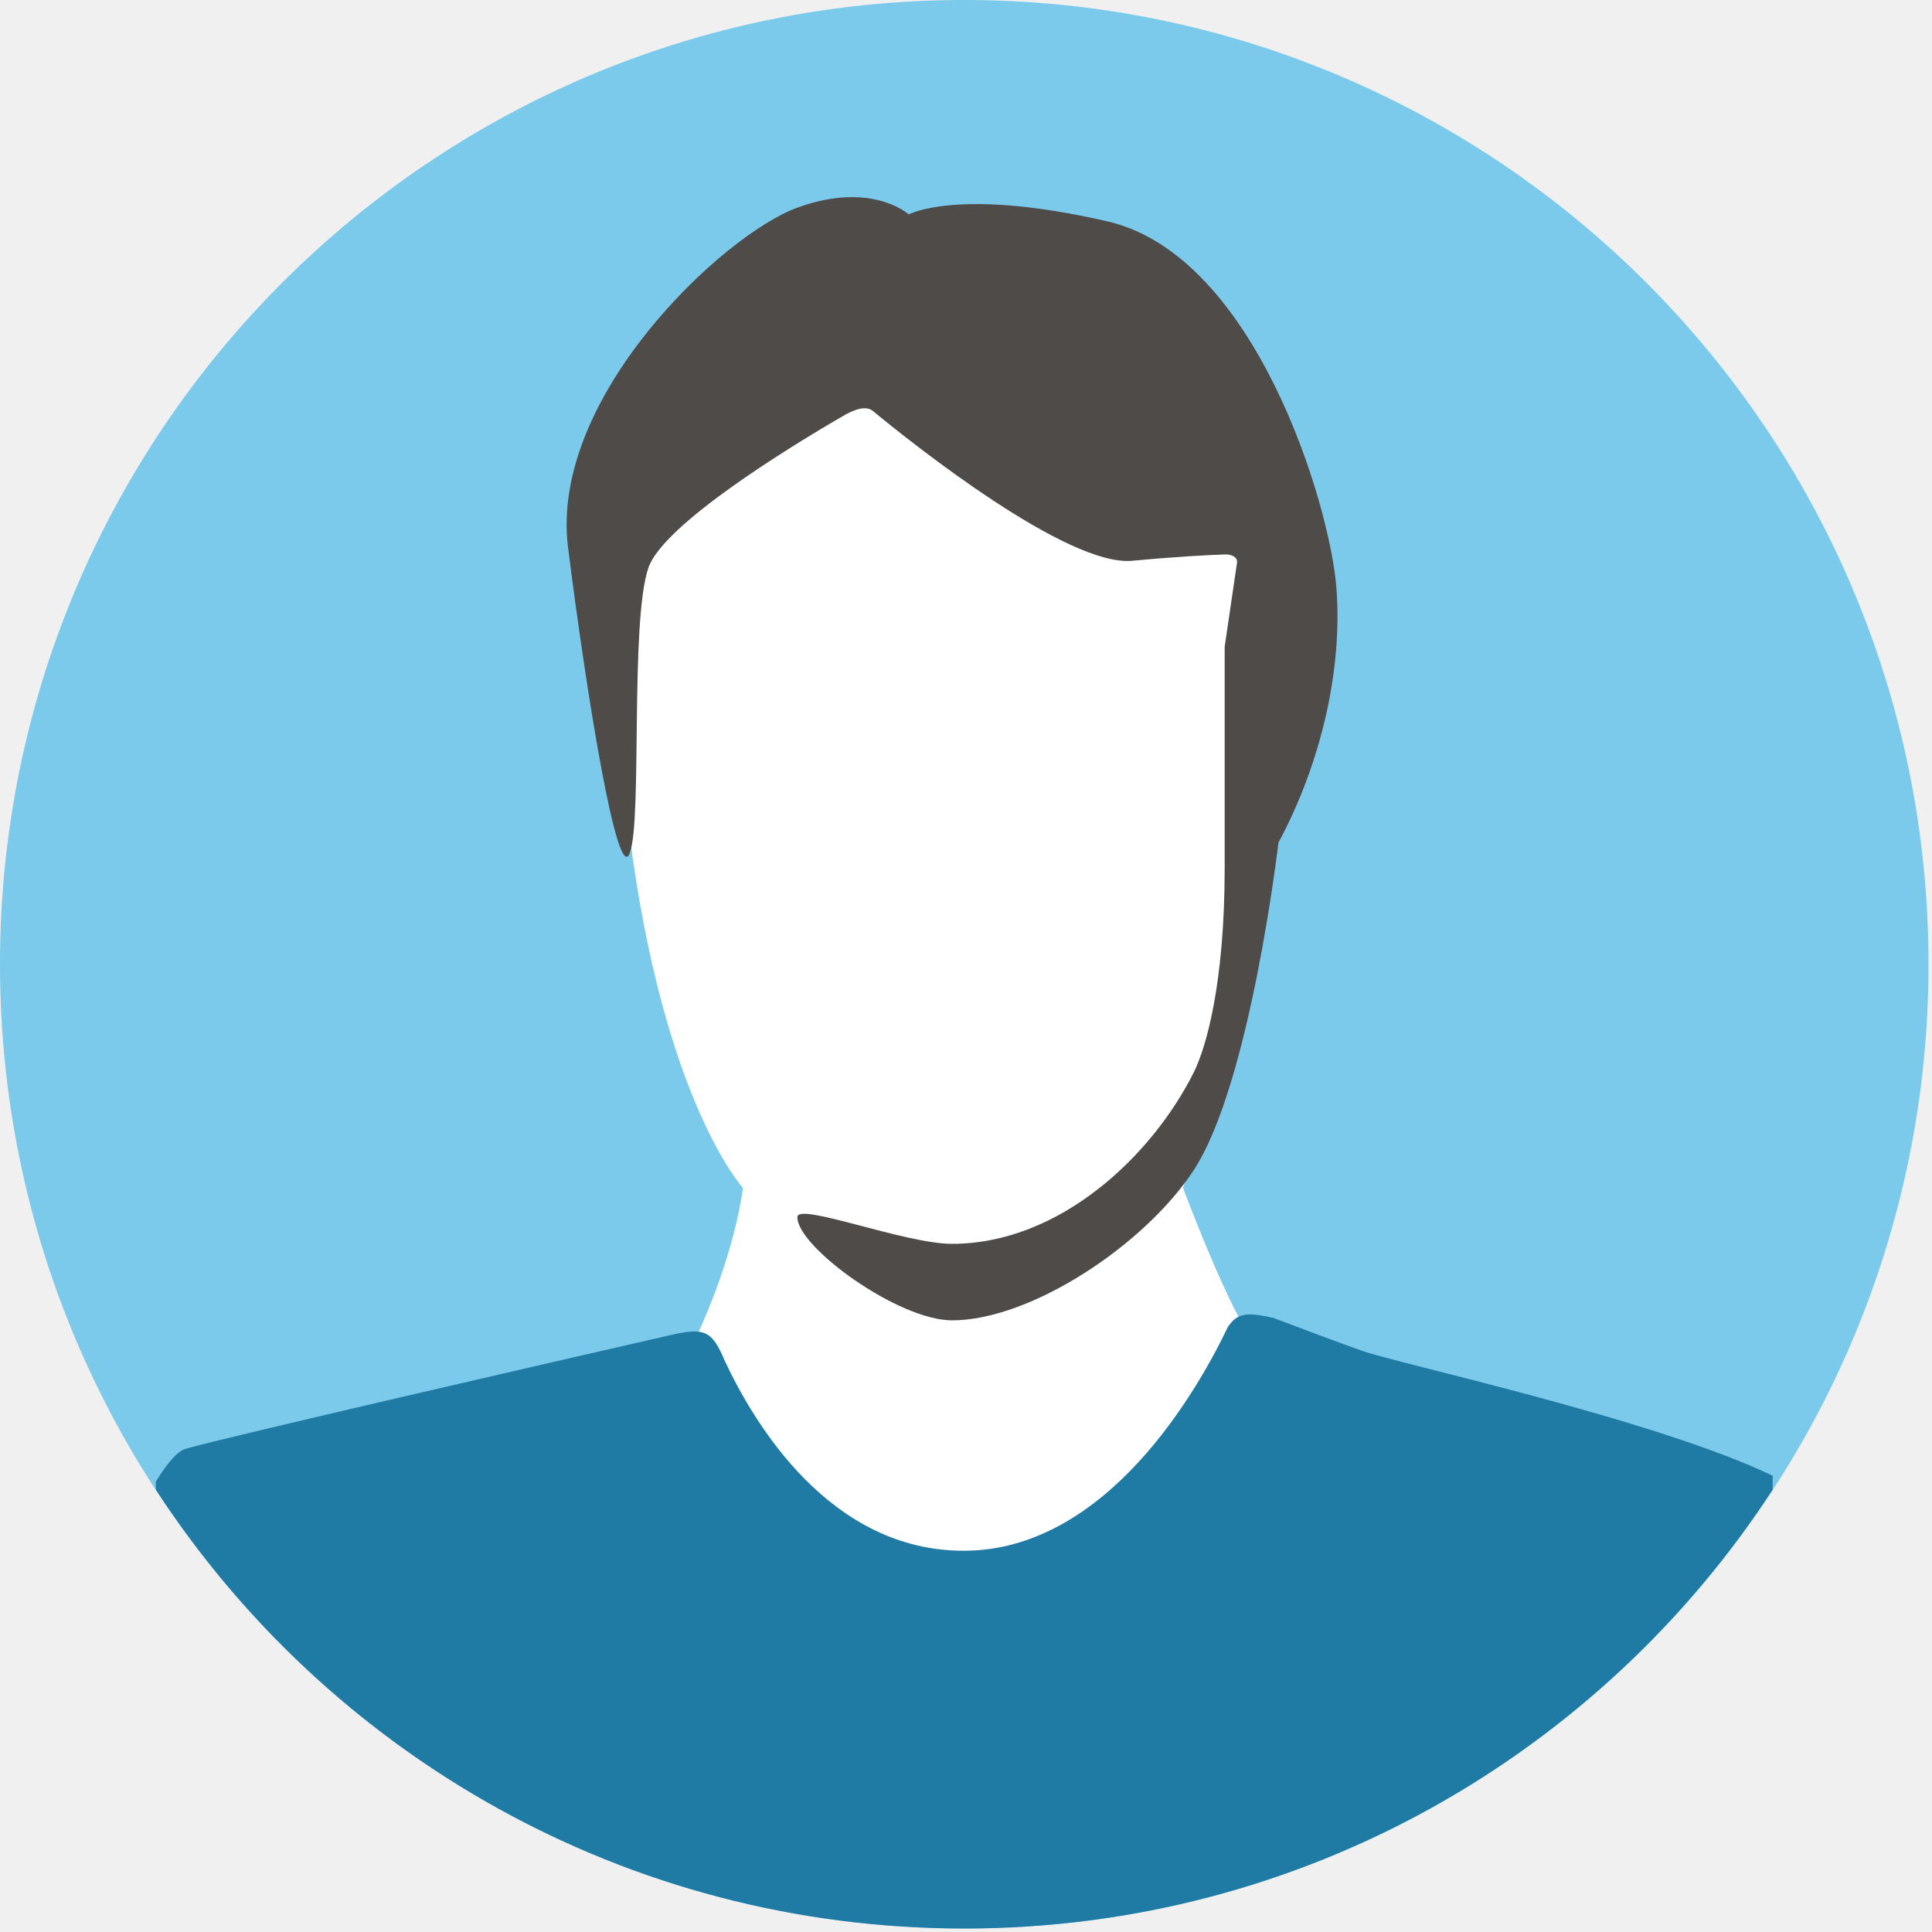
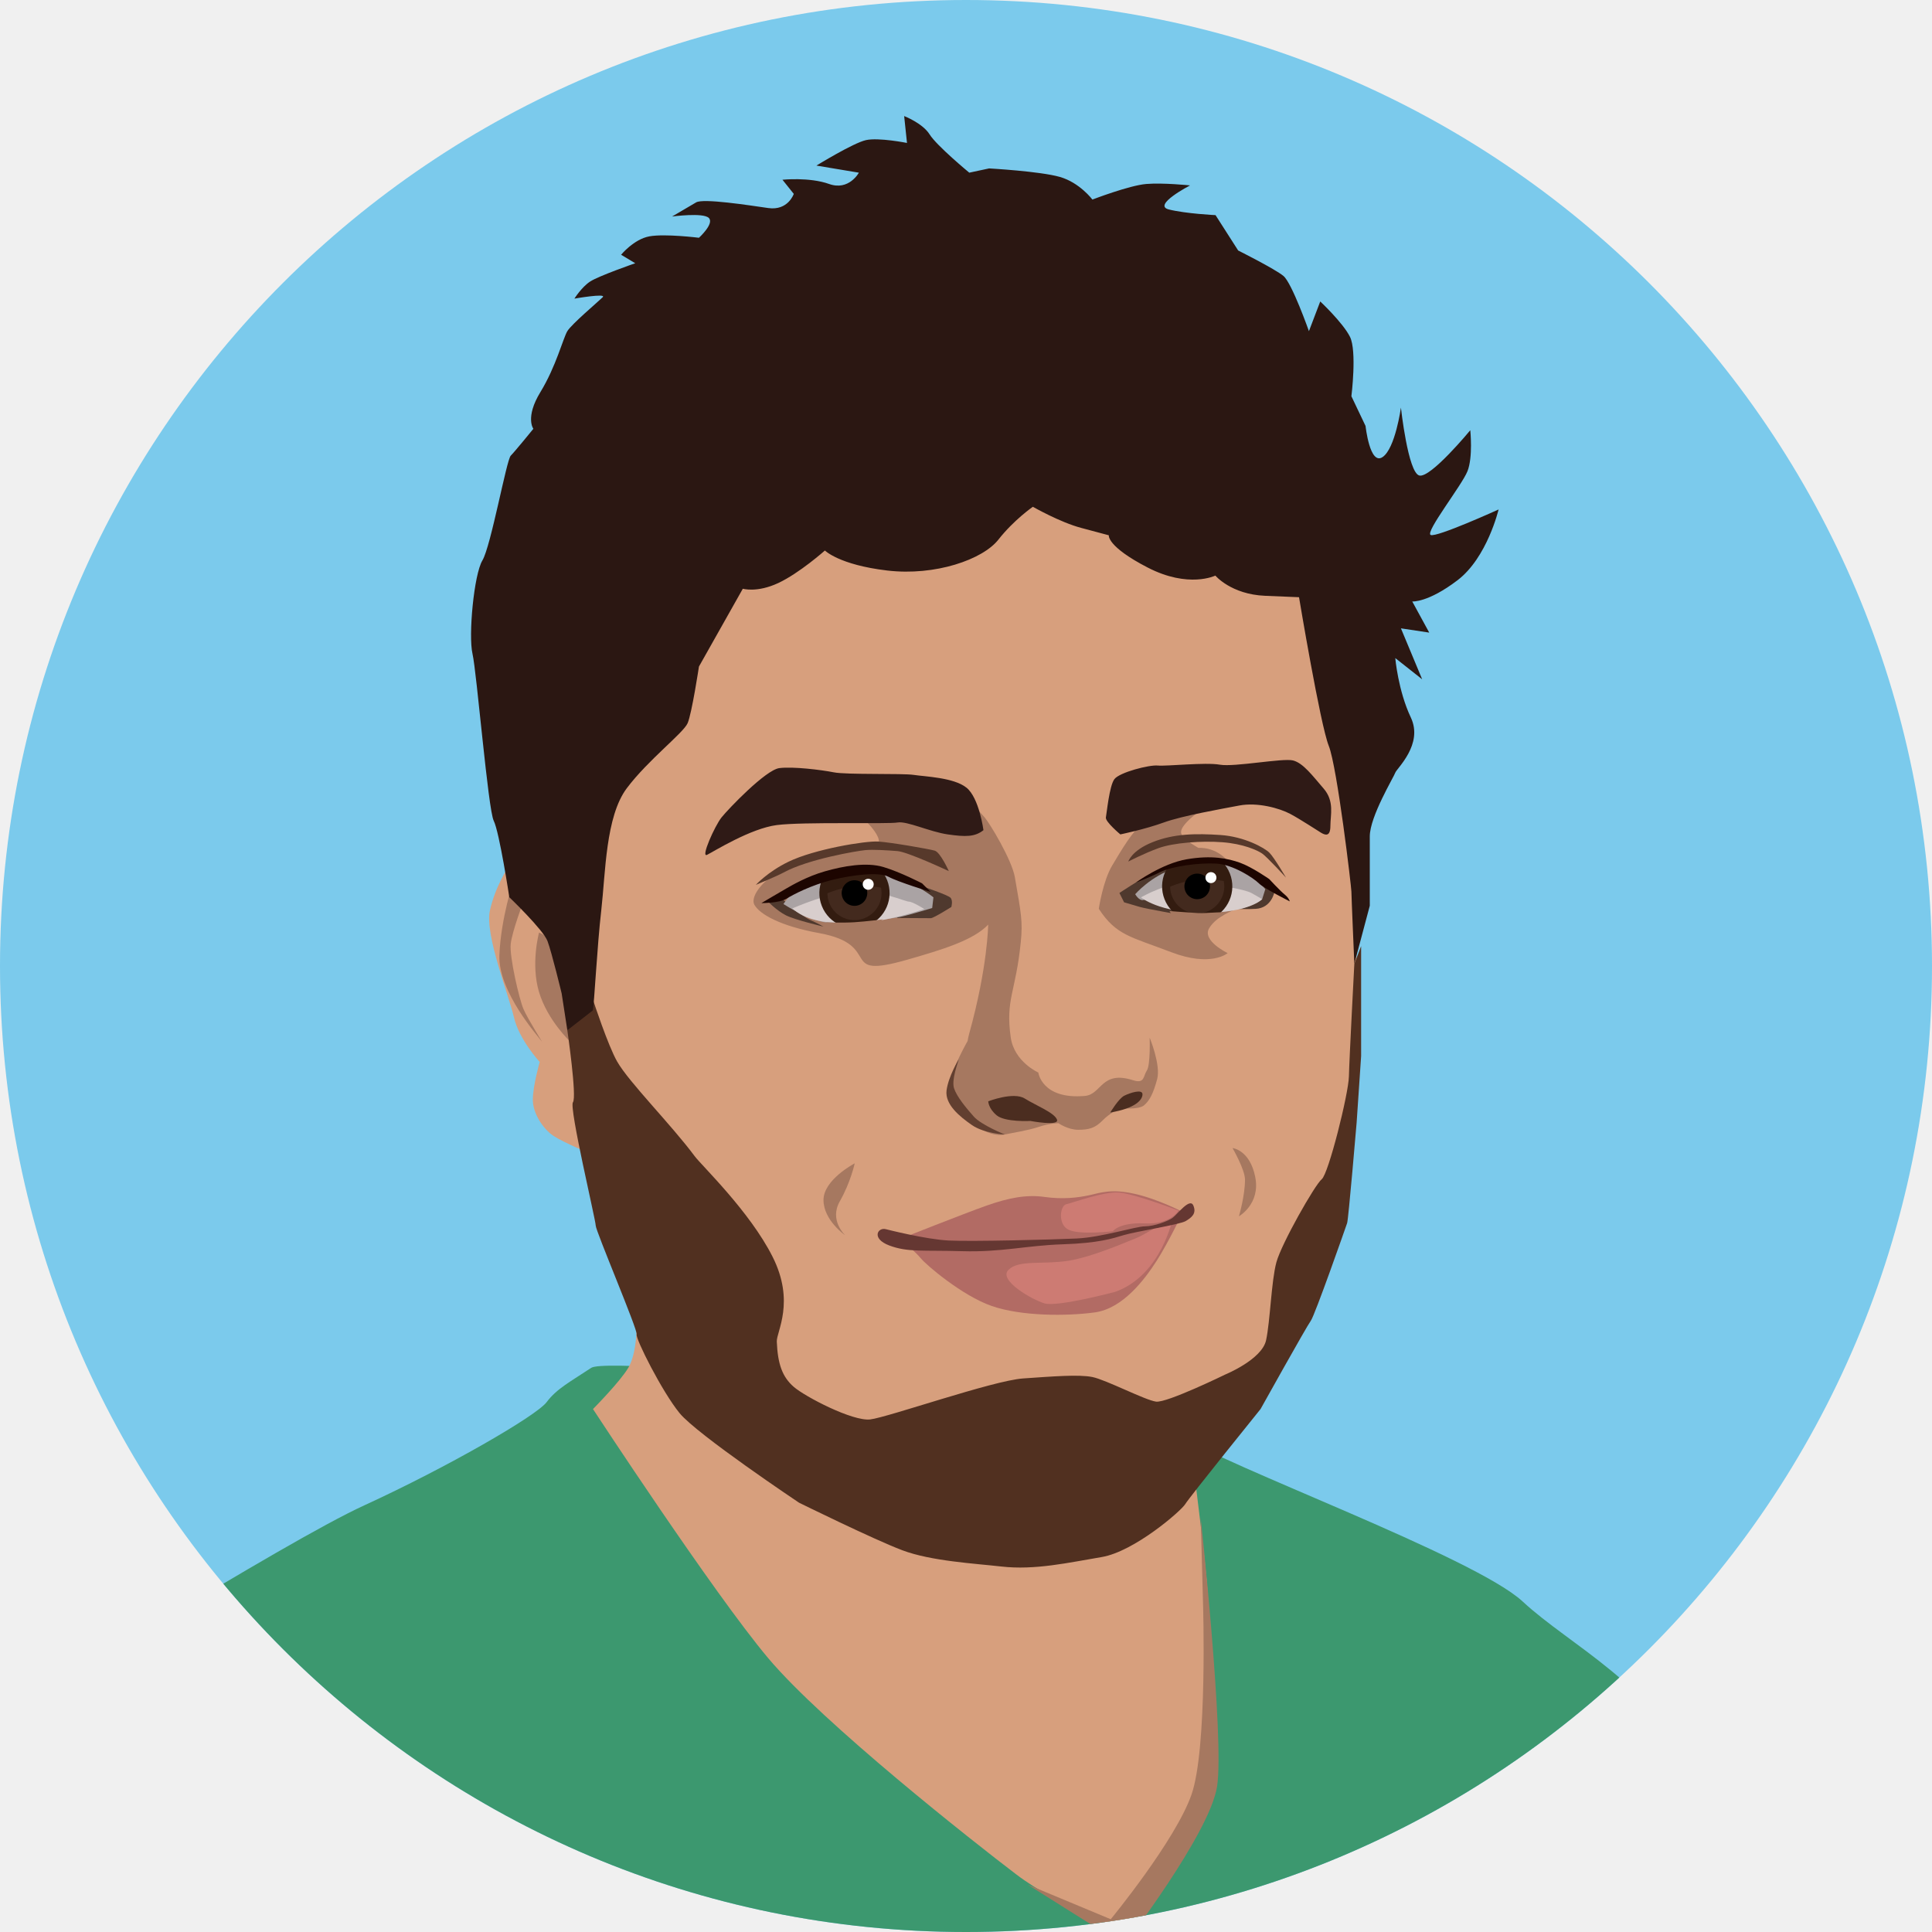
- <svg xmlns="http://www.w3.org/2000/svg" width="120" height="120" viewBox="0 0 120 120">
+ <svg xmlns="http://www.w3.org/2000/svg" xmlns:xlink="http://www.w3.org/1999/xlink" width="120" height="120" viewBox="0 0 120 120">
+   <defs>
+     <path id="josue-a" d="M120,60 C120,93.137 93.137,120 60,120 C26.863,120 0,93.137 0,60 C0,26.863 26.863,0 60,0 C93.137,0 120,26.863 120,60" />
+   </defs>
  <g fill="none" fill-rule="evenodd">
-     <path fill="#7BCAEC" d="M119.784,59.892 C119.784,92.968 92.969,119.783 59.892,119.783 C26.815,119.783 0,92.968 0,59.892 C0,26.815 26.815,0 59.892,0 C92.969,0 119.784,26.815 119.784,59.892" />
-     <path fill="#FFFFFF" d="M41.546,85.132 C41.546,85.132 41.56,86.988 43.662,82.128 C45.765,77.268 46.148,73.783 46.148,73.783 C46.148,73.783 41.203,68.411 39.09,51.74 C36.978,35.069 40.227,28.18 40.227,28.18 L55.135,21.629 L80.034,33.626 L75.998,66.308 L73.48,73.783 C73.48,73.783 76.89,82.945 78.462,84.039 C80.034,85.132 81.261,95.206 81.261,95.206 C81.261,95.206 67.639,100.974 59.968,100.974 C52.297,100.974 41.546,85.132 41.546,85.132 Z" />
-     <path fill="#4E4B49" d="M40.275,35.26 C41.202,32.563 49.149,27.696 52.35,25.846 C52.955,25.486 53.79,25.119 54.259,25.561 C56.75,27.616 66.304,35.2 70.317,34.831 C73.107,34.571 75.027,34.474 76.124,34.436 C76.502,34.436 76.879,34.603 76.834,34.948 L76.067,40.171 L76.067,53.901 C76.067,61.226 74.877,65.115 74.169,66.564 C71.55,71.825 65.792,77.257 59.134,77.257 C56.181,77.257 49.525,74.652 49.525,75.6 C49.525,77.452 55.783,82.009 59.134,82.009 C64.034,82.009 71.139,77.306 74.169,72.643 C77.667,67.25 79.405,52.344 79.405,52.344 C82.07,47.368 83.395,41.569 83.007,36.518 C82.629,31.456 77.999,15.853 68.772,13.748 C59.524,11.618 56.444,13.319 56.444,13.319 C56.444,13.319 54.145,11.214 49.525,12.898 C44.895,14.579 34.125,24.704 35.28,33.98 C36.447,43.264 38.367,55.078 39.122,52.969 C39.9,50.856 39.122,38.62 40.275,35.26 Z" />
-     <path fill="#207BA4" d="M59.892,119.784 C80.928,119.784 99.418,108.928 110.102,92.525 L110.102,91.66 C102.695,88.103 86.644,84.665 84.562,83.885 C83.132,83.388 80.823,82.504 79.085,81.855 C77.485,81.497 76.834,81.528 76.249,82.448 C74.433,86.258 68.772,96.32 59.857,96.32 C51.525,96.32 46.815,88.383 44.997,84.477 C44.222,82.63 43.73,82.448 41.66,82.922 C34.537,84.547 14.107,89.247 11.545,89.984 C11.008,90.133 10.38,90.892 9.682,92.017 L9.682,92.525 C20.365,108.928 38.855,119.784 59.892,119.784" />
+     <mask id="josue-b" fill="#fff">
+       <use xlink:href="#josue-a" />
+     </mask>
+     <use fill="#7BCAEC" xlink:href="#josue-a" />
+     <path fill="#3C986F" d="M-9.6,121.673 C-9.173,121.032 -5.117,109.292 -1.701,107.584 C1.714,105.877 17.511,95.844 22.635,93.496 C27.758,91.148 33.308,87.946 33.949,87.093 C34.589,86.239 35.443,85.812 36.724,84.958 C38.005,84.104 71.094,87.519 73.442,89.227 C75.79,90.935 91.587,96.698 94.576,99.473 C97.565,102.248 102.688,104.596 105.25,110.146 C107.811,115.696 110.586,128.503 110.586,128.503 C110.586,128.503 83.475,148.141 58.712,144.726 C33.949,141.311 -9.6,121.673 -9.6,121.673" mask="url(#josue-b)" />
+     <path fill="#D79F7D" d="M31.601,53.793 C31.601,53.793 30.747,55.074 30.426,56.568 C30.106,58.062 31.601,61.798 31.921,63.185 C32.241,64.573 33.522,65.96 33.522,65.96 C33.522,65.96 33.095,67.454 33.095,68.308 C33.095,69.162 33.736,70.123 34.376,70.55 C35.016,70.976 36.831,71.724 36.831,71.724 L39.549,81.855 C39.549,81.855 39.634,83.911 39.034,84.94 C38.527,85.81 36.831,87.519 36.831,87.519 C36.831,87.519 44.303,98.939 47.718,102.995 C51.134,107.051 60.443,114.387 63.112,116.415 C65.78,118.443 70.086,120.048 70.086,120.048 C70.086,120.048 73.472,114.389 74.54,112.254 C75.607,110.12 75.115,100.601 75.008,98.893 C74.902,97.186 74.189,91.575 74.189,91.575 C74.189,91.575 78.886,86.132 80.166,83.143 C81.447,80.155 83.475,71.83 84.116,69.162 C84.756,66.494 83.902,51.445 83.902,51.445 C83.902,51.445 81.447,32.661 81.127,32.341 C80.807,32.021 62.128,25.083 52.094,28.605 C42.061,32.127 31.601,53.793 31.601,53.793" mask="url(#josue-b)" />
+     <path fill="#A67860" d="M33.48 57.926C33.48 57.926 32.952 59.86 33.48 61.618 34.007 63.376 35.414 64.694 35.414 64.694 35.414 64.694 35.326 61.266 34.798 59.684 34.271 58.102 33.48 57.926 33.48 57.926M32.513 55.992C32.513 55.992 31.81 57.838 31.722 58.629 31.634 59.42 32.249 62.057 32.513 62.672 32.777 63.288 33.831 64.958 33.656 64.694 33.48 64.43 30.931 61.618 31.018 59.332 31.106 57.047 31.897 54.674 31.897 54.674L32.513 55.992z" mask="url(#josue-b)" />
+     <path fill="#B26B64" d="M55.904,76.953 C55.904,76.953 59.913,75.363 61.274,74.883 C62.635,74.402 63.755,74.184 64.876,74.344 C65.997,74.504 66.958,74.392 67.678,74.232 C68.398,74.072 69.039,73.831 70.48,74.152 C71.921,74.472 73.474,75.283 73.474,75.283 C73.474,75.283 72.561,77.193 71.841,78.314 C71.12,79.435 69.759,81.276 67.998,81.516 C66.237,81.756 63.435,81.756 61.594,81.116 C59.753,80.475 57.511,78.554 57.191,78.154 C56.871,77.754 55.904,76.953 55.904,76.953" mask="url(#josue-b)" />
+     <path fill="#A67860" d="M68.248 56.446C68.248 56.446 68.504 54.717 69.08 53.757 69.656 52.797 70.361 51.58 71.001 51.132 71.641 50.683 75.292 49.851 75.292 49.851 75.292 49.851 73.178 51.132 73.37 51.772 73.562 52.412 76.124 53.501 76.124 53.501L76.678 56.516C76.678 56.516 75.548 56.894 75.099 57.663 74.651 58.431 76.252 59.2 76.252 59.2 76.252 59.2 75.228 60.096 72.73 59.135 70.233 58.175 69.336 58.111 68.248 56.446M71.232 66.494C70.999 66.845 71.107 67.327 70.381 67.096 68.385 66.461 68.439 67.979 67.378 68.071 64.709 68.301 64.492 66.617 64.492 66.617 64.492 66.617 62.996 65.954 62.779 64.437 62.441 62.068 63.091 61.634 63.402 58.52 63.532 57.23 63.425 56.745 63.034 54.481 62.848 53.41 61.481 51.143 61.157 50.768 59.328 48.647 57.516 48.502 57.454 48.909L53.529 50.746C53.529 50.746 55.43 52.484 54.139 52.576 52.431 52.698 49.763 53.615 48.695 54.011 47.628 54.408 46.539 55.624 46.859 56.2 47.18 56.777 48.447 57.514 50.879 57.957 54.953 58.697 51.938 60.87 56.344 59.611 58.554 58.98 60.466 58.395 61.378 57.43 61.372 57.456 61.362 60.012 60.195 64.217 60.151 64.373 60.123 64.519 60.1 64.658 59.763 65.261 58.981 66.74 59.026 67.428 59.085 68.304 60.136 69.531 60.662 69.94 61.187 70.348 61.888 70.582 62.414 70.465 62.939 70.348 63.823 70.225 64.524 69.991 65.225 69.757 65.743 69.764 65.743 69.764 65.743 69.764 66.327 70.173 66.969 70.173 67.611 70.173 68.016 70.077 68.487 69.589 68.959 69.1 69.597 68.83 69.597 68.83 69.597 68.83 70.707 68.947 71.057 68.655 71.407 68.363 71.641 67.896 71.875 67.02 72.108 66.144 71.407 64.45 71.407 64.45 71.407 64.45 71.466 66.144 71.232 66.494z" mask="url(#josue-b)" />
+     <path fill="#4F392E" d="M78.112 54.362L79.156 55.406C79.156 55.406 78.982 56.392 77.996 56.45 77.011 56.508 75.851 56.392 75.851 56.392L78.112 54.362zM69.529 55.464C69.529 55.464 70.921 54.536 71.559 54.246 72.197 53.956 72.969 53.939 72.969 53.939L72.023 55.928 73.339 56.823C73.339 56.823 71.211 56.45 70.805 56.334 70.399 56.218 69.819 56.044 69.819 56.044L69.529 55.464zM57.271 55.047C57.271 55.047 58.858 55.58 59.032 55.754 59.206 55.928 59.09 56.334 59.09 56.334 59.09 56.334 57.988 57.03 57.814 57.03 57.64 57.03 55.715 57.018 55.715 57.018L57.271 55.047zM48.661 55.9C48.661 55.9 49.81 56.914 50.332 57.146 50.854 57.377 51.144 57.552 51.144 57.552 51.144 57.552 49.405 57.146 48.824 56.856 48.244 56.566 47.658 55.959 47.658 55.959L48.661 55.9z" mask="url(#josue-b)" />
+     <path fill="#AAA3A4" d="M48.662,56.151 C48.662,56.151 50.171,57.14 51.303,57.296 C52.435,57.452 55.402,57.062 55.948,56.945 C56.495,56.828 57.9,56.398 57.9,56.398 L57.978,55.735 C57.978,55.735 56.144,54.252 54.114,54.095 C52.084,53.939 50.014,54.993 49.624,55.149 C49.234,55.305 48.662,56.151 48.662,56.151" mask="url(#josue-b)" />
+     <path fill="#D8CECD" d="M49.212,56.423 C49.212,56.423 51.652,55.355 53.14,55.317 C54.627,55.279 56.228,56.003 56.457,56.003 C56.686,56.003 57.41,56.461 57.41,56.461 C57.41,56.461 55.046,57.3 53.063,57.338 C51.08,57.376 49.975,57.109 49.212,56.423" mask="url(#josue-b)" />
+     <path fill="#AAA3A4" d="M70.51,55.54 C70.51,55.54 71.486,54.408 72.969,53.939 C74.453,53.471 75.78,53.354 76.912,53.939 C78.044,54.525 78.591,55.227 78.591,55.227 L78.395,55.852 C78.395,55.852 77.615,56.399 76.678,56.516 C75.741,56.633 74.999,56.984 73.75,56.711 C72.501,56.438 71.299,55.82 71.026,55.898 C70.753,55.976 70.51,55.54 70.51,55.54" mask="url(#josue-b)" />
+     <path fill="#D8CECD" d="M70.871,55.737 C70.871,55.737 72.623,54.7 74.15,54.821 C75.678,54.943 77.315,55.241 77.735,55.47 C78.154,55.698 78.396,55.852 78.396,55.852 C78.396,55.852 77.62,56.69 74.799,56.69 C71.977,56.69 70.871,55.737 70.871,55.737" mask="url(#josue-b)" />
+     <path fill="#432A1E" d="M54.869,54.76 C55.261,55.752 54.774,56.874 53.782,57.265 C52.79,57.657 51.668,57.17 51.277,56.178 C50.885,55.187 51.371,54.065 52.363,53.673 C53.355,53.281 54.477,53.768 54.869,54.76" mask="url(#josue-b)" />
+     <path stroke="#331C10" stroke-width=".5" d="M54.869,54.76 C55.261,55.752 54.774,56.874 53.782,57.265 C52.79,57.657 51.668,57.17 51.277,56.178 C50.885,55.187 51.371,54.065 52.363,53.673 C53.355,53.281 54.477,53.768 54.869,54.76 Z" mask="url(#josue-b)" />
+     <path fill="#331C10" d="M55.041,55.203 C55.041,55.203 54.106,54.953 53.085,55.049 C52.143,55.138 51.095,55.561 51.118,55.661 C50.992,54.578 51.767,53.597 52.851,53.471 C53.934,53.345 54.915,54.12 55.041,55.203" mask="url(#josue-b)" />
+     <path fill="#000" d="M53.812,55.177 C53.973,55.585 53.773,56.047 53.365,56.208 C52.957,56.369 52.495,56.169 52.334,55.761 C52.173,55.353 52.373,54.891 52.781,54.73 C53.189,54.569 53.651,54.77 53.812,55.177" mask="url(#josue-b)" />
+     <path fill="#FEFEFE" d="M54.267,54.915 C54.272,55.104 54.124,55.261 53.936,55.266 C53.747,55.271 53.59,55.122 53.585,54.934 C53.58,54.746 53.729,54.589 53.917,54.584 C54.105,54.579 54.262,54.727 54.267,54.915" mask="url(#josue-b)" />
+     <path fill="#432A1E" d="M76.157,54.346 C76.549,55.338 76.062,56.46 75.07,56.852 C74.078,57.243 72.956,56.757 72.565,55.765 C72.173,54.773 72.659,53.651 73.652,53.259 C74.644,52.868 75.765,53.354 76.157,54.346" mask="url(#josue-b)" />
+     <path stroke="#331C10" stroke-width=".5" d="M76.157,54.346 C76.549,55.338 76.062,56.46 75.07,56.852 C74.078,57.243 72.956,56.757 72.565,55.765 C72.173,54.773 72.659,53.651 73.652,53.259 C74.644,52.868 75.765,53.354 76.157,54.346 Z" mask="url(#josue-b)" />
+     <path fill="#331C10" d="M76.329,54.79 C76.329,54.79 75.394,54.539 74.374,54.635 C73.431,54.724 72.383,55.147 72.406,55.248 C72.28,54.164 73.055,53.184 74.139,53.058 C75.222,52.931 76.203,53.707 76.329,54.79" mask="url(#josue-b)" />
+     <path fill="#000" d="M75.1,54.764 C75.261,55.172 75.061,55.633 74.653,55.794 C74.245,55.956 73.783,55.755 73.622,55.347 C73.461,54.939 73.661,54.478 74.069,54.317 C74.477,54.156 74.939,54.356 75.1,54.764" mask="url(#josue-b)" />
+     <path fill="#FEFEFE" d="M75.555,54.502 C75.56,54.69 75.412,54.847 75.224,54.852 C75.035,54.857 74.878,54.709 74.873,54.521 C74.868,54.332 75.017,54.175 75.205,54.17 C75.393,54.165 75.55,54.313 75.555,54.502" mask="url(#josue-b)" />
+     <path fill="#57392B" d="M70.082,53.512 C70.082,53.512 70.272,52.839 71.576,52.313 C72.916,51.772 74.301,51.764 75.8,51.863 C77.299,51.963 78.545,52.663 78.844,52.962 C79.144,53.262 79.875,54.511 79.875,54.511 C79.875,54.511 78.687,53.209 78.387,53.009 C78.088,52.809 77.227,52.413 75.928,52.313 C74.629,52.213 72.88,52.344 71.961,52.678 C71.057,53.006 70.082,53.512 70.082,53.512" mask="url(#josue-b)" />
+     <path fill="#A67860" d="M50.172,54.881 C50.172,54.881 51.589,54.129 53.138,54.04 C54.687,53.952 55.882,54.527 55.882,54.527 C55.882,54.527 55.123,53.142 54.042,52.994 C52.961,52.846 51.19,53.332 51.19,53.332 L50.172,54.881 Z" mask="url(#josue-b)" />
+     <path fill="#1D0500" d="M47.291,56.093 C47.291,56.093 48.466,55.399 48.839,55.186 C49.213,54.972 50.12,54.439 51.241,54.118 C52.361,53.798 53.802,53.532 54.87,53.852 C55.937,54.172 57.271,54.866 57.271,54.866 L57.805,55.399 C57.805,55.399 55.777,54.78 55.19,54.46 C54.603,54.14 52.948,54.338 51.668,54.658 C50.387,54.978 49.266,55.559 48.839,55.826 C48.412,56.093 47.291,56.093 47.291,56.093" mask="url(#josue-b)" />
+     <path fill="#57392B" d="M46.947,54.961 C46.947,54.961 47.674,54.156 48.968,53.527 C50.576,52.743 53.749,52.22 54.549,52.27 C55.348,52.32 57.709,52.735 58.059,52.835 C58.409,52.936 58.934,54.107 58.934,54.107 C58.934,54.107 56.39,52.913 55.741,52.862 C55.091,52.812 54.228,52.754 53.728,52.804 C53.229,52.854 50.206,53.356 48.672,54.192 C48.24,54.427 46.947,54.961 46.947,54.961" mask="url(#josue-b)" />
+     <path fill="#A67860" d="M51.272 57.282C51.272 57.282 52.264 57.332 53.058 57.282 53.852 57.233 54.843 57.1 54.843 57.1 54.843 57.1 53.804 57.753 53.283 57.878 52.762 58.002 51.795 57.431 51.795 57.431L51.272 57.282zM74.385 56.712C74.883 56.742 76.262 56.587 76.135 56.712 76.007 56.836 75.663 57.133 74.522 57.406 73.239 57.713 72.778 56.795 72.636 56.587 72.636 56.587 73.567 56.662 74.385 56.712zM72.338 53.909C72.338 53.909 73.306 53.537 74.348 53.487 75.39 53.437 76.358 53.586 76.358 53.586 76.358 53.586 75.639 52.569 74.348 52.668 73.058 52.767 72.338 53.909 72.338 53.909" mask="url(#josue-b)" />
+     <path fill="#1D0500" d="M70.56,54.812 C70.56,54.812 72.161,53.638 73.708,53.371 C75.256,53.105 76.27,53.318 77.017,53.585 C77.764,53.852 78.832,54.599 78.832,54.599 C78.832,54.599 79.525,55.346 79.792,55.559 C80.059,55.773 80.112,55.986 80.112,55.986 C80.112,55.986 78.511,55.186 78.191,54.866 C77.871,54.546 76.59,53.692 75.523,53.638 C74.455,53.585 72.801,53.798 72.054,54.172 C71.307,54.546 70.56,54.812 70.56,54.812" mask="url(#josue-b)" />
+     <path fill="#2F1A16" d="M69.587 51.826C69.587 51.826 71.119 51.51 72.281 51.087 73.443 50.665 75.872 50.243 76.981 50.031 78.091 49.82 79.464 50.19 80.151 50.559 80.837 50.929 81.787 51.563 82.052 51.721 82.316 51.879 82.633 51.985 82.633 51.299 82.633 50.612 82.897 49.767 82.21 48.975 81.524 48.183 80.943 47.391 80.309 47.232 79.675 47.074 76.665 47.655 75.767 47.496 74.869 47.337 72.439 47.602 71.911 47.549 71.383 47.496 69.535 47.971 69.217 48.394 68.901 48.816 68.742 50.506 68.689 50.771 68.637 51.034 69.587 51.826 69.587 51.826M61.084 51.563C61.084 51.563 60.82 49.556 60.028 48.922 59.236 48.288 57.44 48.236 56.753 48.13 56.067 48.024 52.581 48.13 51.789 47.971 50.996 47.813 49.254 47.602 48.408 47.708 47.563 47.813 45.24 50.242 44.817 50.77 44.395 51.299 43.497 53.305 43.919 53.094 44.342 52.883 46.613 51.457 48.25 51.246 49.887 51.035 55.169 51.193 55.75 51.087 56.331 50.982 57.757 51.668 58.866 51.826 59.975 51.985 60.556 51.985 61.084 51.563" mask="url(#josue-b)" />
+     <path fill="#4B2D20" d="M63.995 69.623C63.995 69.623 62.428 69.71 61.905 69.275 61.383 68.84 61.383 68.404 61.383 68.404 61.383 68.404 62.95 67.795 63.647 68.23 64.344 68.665 65.476 69.101 65.65 69.536 65.824 69.972 63.995 69.623 63.995 69.623M68.959 69.101C68.959 69.101 69.481 68.23 69.83 68.056 70.178 67.882 70.962 67.621 70.962 67.969 70.962 68.317 70.526 68.84 68.959 69.101" mask="url(#josue-b)" />
+     <path fill="#623F30" d="M59.552,65.793 C59.494,66.027 59.085,67.078 59.26,67.604 C59.435,68.129 60.019,68.83 60.486,69.355 C60.954,69.881 62.414,70.465 62.414,70.465 C62.414,70.465 61.129,70.407 60.37,69.881 C59.61,69.355 58.676,68.597 58.793,67.721 C58.91,66.844 59.552,65.793 59.552,65.793" mask="url(#josue-b)" />
+     <path fill="#CD7B73" d="M69.279,80.235 C69.279,80.235 65.677,81.196 64.876,80.956 C64.076,80.715 61.994,79.515 62.635,78.874 C63.275,78.234 64.716,78.554 66.317,78.314 C67.918,78.074 70.4,76.953 70.64,76.873 C70.88,76.793 72.851,75.627 72.851,75.627 C72.851,75.627 72.161,79.195 69.279,80.235" mask="url(#josue-b)" />
+     <path fill="#CD7B73" d="M69.119,76.473 C69.119,76.473 67.118,76.713 66.397,76.393 C65.677,76.073 65.837,74.872 66.237,74.792 C66.637,74.712 68.559,73.992 69.519,74.072 C70.48,74.152 73.202,75.192 73.202,75.192 C73.202,75.192 72.72,76.063 71.119,75.988 C69.519,75.913 69.119,76.473 69.119,76.473" mask="url(#josue-b)" />
+     <path fill="#653732" d="M55.031,76.349 C55.031,76.349 57.483,76.979 58.927,77.051 C60.369,77.123 65.275,76.998 66.863,76.926 C68.45,76.853 70.542,76.169 71.119,76.169 C71.697,76.169 72.562,75.844 72.851,75.627 C73.14,75.411 73.905,74.372 74.121,74.877 C74.337,75.382 74.005,75.627 73.645,75.844 C73.284,76.06 70.542,76.493 69.821,76.709 C69.099,76.926 68.234,77.214 65.997,77.286 C63.761,77.358 62.214,77.785 59.761,77.713 C57.308,77.641 56.394,77.793 55.24,77.361 C54.086,76.928 54.526,76.204 55.031,76.349" mask="url(#josue-b)" />
+     <path fill="#A67860" d="M76.952 75.545C76.952 75.545 78.302 74.786 77.964 73.1 77.627 71.414 76.555 71.308 76.555 71.308 76.555 71.308 77.329 72.648 77.329 73.267 77.329 74.279 76.952 75.545 76.952 75.545M52.498 76.726C52.498 76.726 51.486 75.798 52.161 74.618 52.835 73.437 53.088 72.257 53.088 72.257 53.088 72.257 51.149 73.269 51.149 74.533 51.149 75.798 52.498 76.726 52.498 76.726" mask="url(#josue-b)" />
+     <path fill="#513020" d="M35.238,63.991 C35.238,63.991 35.84,68.125 35.587,68.462 C35.334,68.8 37.001,75.785 37.001,76.123 C37.001,76.46 39.628,82.628 39.544,82.881 C39.46,83.134 41.123,86.442 42.21,87.772 C43.297,89.101 49.631,93.336 49.631,93.336 C49.631,93.336 54.248,95.61 56.04,96.288 C57.831,96.966 60.576,97.114 62.195,97.299 C64.285,97.539 66.403,97.051 68.429,96.711 C70.454,96.37 73.366,93.842 73.619,93.421 C73.872,93 78.295,87.519 78.295,87.519 C78.295,87.519 81.162,82.375 81.415,82.038 C81.668,81.701 83.588,76.22 83.673,75.967 C83.757,75.714 84.263,69.727 84.263,69.727 L84.542,65.596 L84.542,58.766 L84.12,59.862 C84.12,59.862 83.808,65.772 83.783,66.861 C83.758,67.949 82.518,72.905 82.096,73.242 C81.675,73.58 79.594,77.24 79.278,78.406 C78.963,79.572 78.896,82.049 78.639,83.244 C78.382,84.439 76.109,85.371 76.109,85.371 C76.109,85.371 72.483,87.142 71.808,87.058 C71.134,86.973 68.691,85.697 67.848,85.529 C67.005,85.36 65.416,85.489 63.544,85.618 C61.673,85.747 55.144,88.036 54.05,88.163 C52.955,88.289 50.009,86.753 49.303,86.141 C48.596,85.529 48.305,84.73 48.248,83.329 C48.223,82.715 49.406,80.874 47.984,78.055 C46.562,75.234 43.579,72.392 43.149,71.814 C41.676,69.833 39.069,67.226 38.331,65.933 C37.762,64.937 36.86,62.182 36.86,62.182 L35.238,63.991 Z" mask="url(#josue-b)" />
+     <path fill="#2B1712" d="M36.82,62.76 C36.908,62.409 37.084,58.805 37.348,56.52 C37.611,54.234 37.611,50.718 38.93,48.96 C40.248,47.202 42.446,45.532 42.71,44.917 C42.974,44.302 43.413,41.401 43.413,41.401 L46.138,36.567 C46.138,36.567 47.017,36.83 48.336,36.215 C49.654,35.6 51.236,34.193 51.236,34.193 C51.236,34.193 52.12,35.084 55.108,35.436 C58.097,35.787 61.043,34.75 62.01,33.519 C62.977,32.288 64.153,31.477 64.153,31.477 C64.153,31.477 65.829,32.436 67.148,32.787 C68.466,33.139 68.871,33.248 68.871,33.248 C68.871,33.248 68.73,33.93 71.279,35.248 C73.828,36.567 75.488,35.751 75.488,35.751 C75.488,35.751 76.465,36.918 78.575,37.006 L80.685,37.094 C80.685,37.094 82.003,45.005 82.531,46.323 C83.058,47.642 83.938,55.113 83.938,55.377 C83.938,55.641 84.12,59.862 84.12,59.862 L85.08,56.256 L85.08,51.949 C85.08,50.718 86.575,48.257 86.663,47.993 C86.75,47.73 88.421,46.236 87.629,44.565 C86.838,42.895 86.663,40.874 86.663,40.874 L88.333,42.192 L87.014,39.028 L88.772,39.292 L87.717,37.358 C87.717,37.358 88.684,37.445 90.53,36.039 C92.376,34.633 93.08,31.644 93.08,31.644 C93.08,31.644 89.212,33.402 88.86,33.227 C88.509,33.051 90.794,30.15 91.146,29.271 C91.497,28.392 91.322,26.722 91.322,26.722 C91.322,26.722 88.86,29.711 88.157,29.535 C87.454,29.359 87.014,25.316 87.014,25.316 C87.014,25.316 86.663,27.865 85.871,28.392 C85.08,28.92 84.817,26.458 84.817,26.458 L83.938,24.612 C83.938,24.612 84.289,21.8 83.85,20.921 C83.41,20.042 82.003,18.724 82.003,18.724 L81.3,20.569 C81.3,20.569 80.246,17.581 79.718,17.141 C79.19,16.702 76.905,15.559 76.905,15.559 L75.499,13.362 C75.499,13.362 73.653,13.274 72.598,13.01 C71.543,12.746 73.916,11.516 73.916,11.516 C73.916,11.516 72.246,11.34 71.191,11.428 C70.136,11.516 67.851,12.395 67.851,12.395 C67.851,12.395 67.06,11.34 65.829,10.989 C64.598,10.637 61.434,10.461 61.434,10.461 L60.203,10.725 C60.203,10.725 58.181,9.055 57.742,8.351 C57.302,7.648 56.159,7.209 56.159,7.209 L56.335,8.879 C56.335,8.879 54.577,8.527 53.786,8.703 C52.995,8.879 50.709,10.285 50.709,10.285 L53.346,10.725 C53.346,10.725 52.731,11.867 51.5,11.428 C50.27,10.989 48.6,11.164 48.6,11.164 L49.303,12.043 C49.303,12.043 48.951,13.098 47.721,12.922 C46.49,12.746 43.677,12.307 43.237,12.571 C42.798,12.834 41.743,13.449 41.743,13.449 C41.743,13.449 43.677,13.186 44.028,13.538 C44.38,13.889 43.413,14.768 43.413,14.768 C43.413,14.768 41.303,14.504 40.336,14.68 C39.369,14.856 38.578,15.823 38.578,15.823 L39.457,16.35 C39.457,16.35 37.172,17.141 36.644,17.493 C36.117,17.845 35.677,18.548 35.677,18.548 C35.677,18.548 37.699,18.196 37.436,18.46 C37.172,18.724 35.502,20.13 35.238,20.569 C34.974,21.009 34.535,22.767 33.568,24.349 C32.601,25.931 33.128,26.634 33.128,26.634 C33.128,26.634 31.985,28.04 31.722,28.304 C31.458,28.568 30.491,33.93 29.963,34.809 C29.436,35.688 29.084,39.467 29.348,40.61 C29.612,41.753 30.315,50.279 30.667,50.982 C31.019,51.685 31.634,55.728 31.634,55.728 C31.634,55.728 33.744,57.75 34.007,58.453 C34.271,59.156 34.886,61.706 34.886,61.706 L35.238,63.991 L36.82,62.76 Z" mask="url(#josue-b)" />
+     <path fill="#A67860" d="M63.831,117.057 L68.99,119.207 C68.99,119.207 73.002,114.335 74.005,111.469 C75.008,108.603 74.722,99.576 74.722,99.576 L74.578,94.274 C74.578,94.274 76.063,108.004 75.594,110.965 C75.126,113.926 69.813,120.819 69.813,120.819 L63.831,117.057 Z" mask="url(#josue-b)" />
  </g>
</svg>
